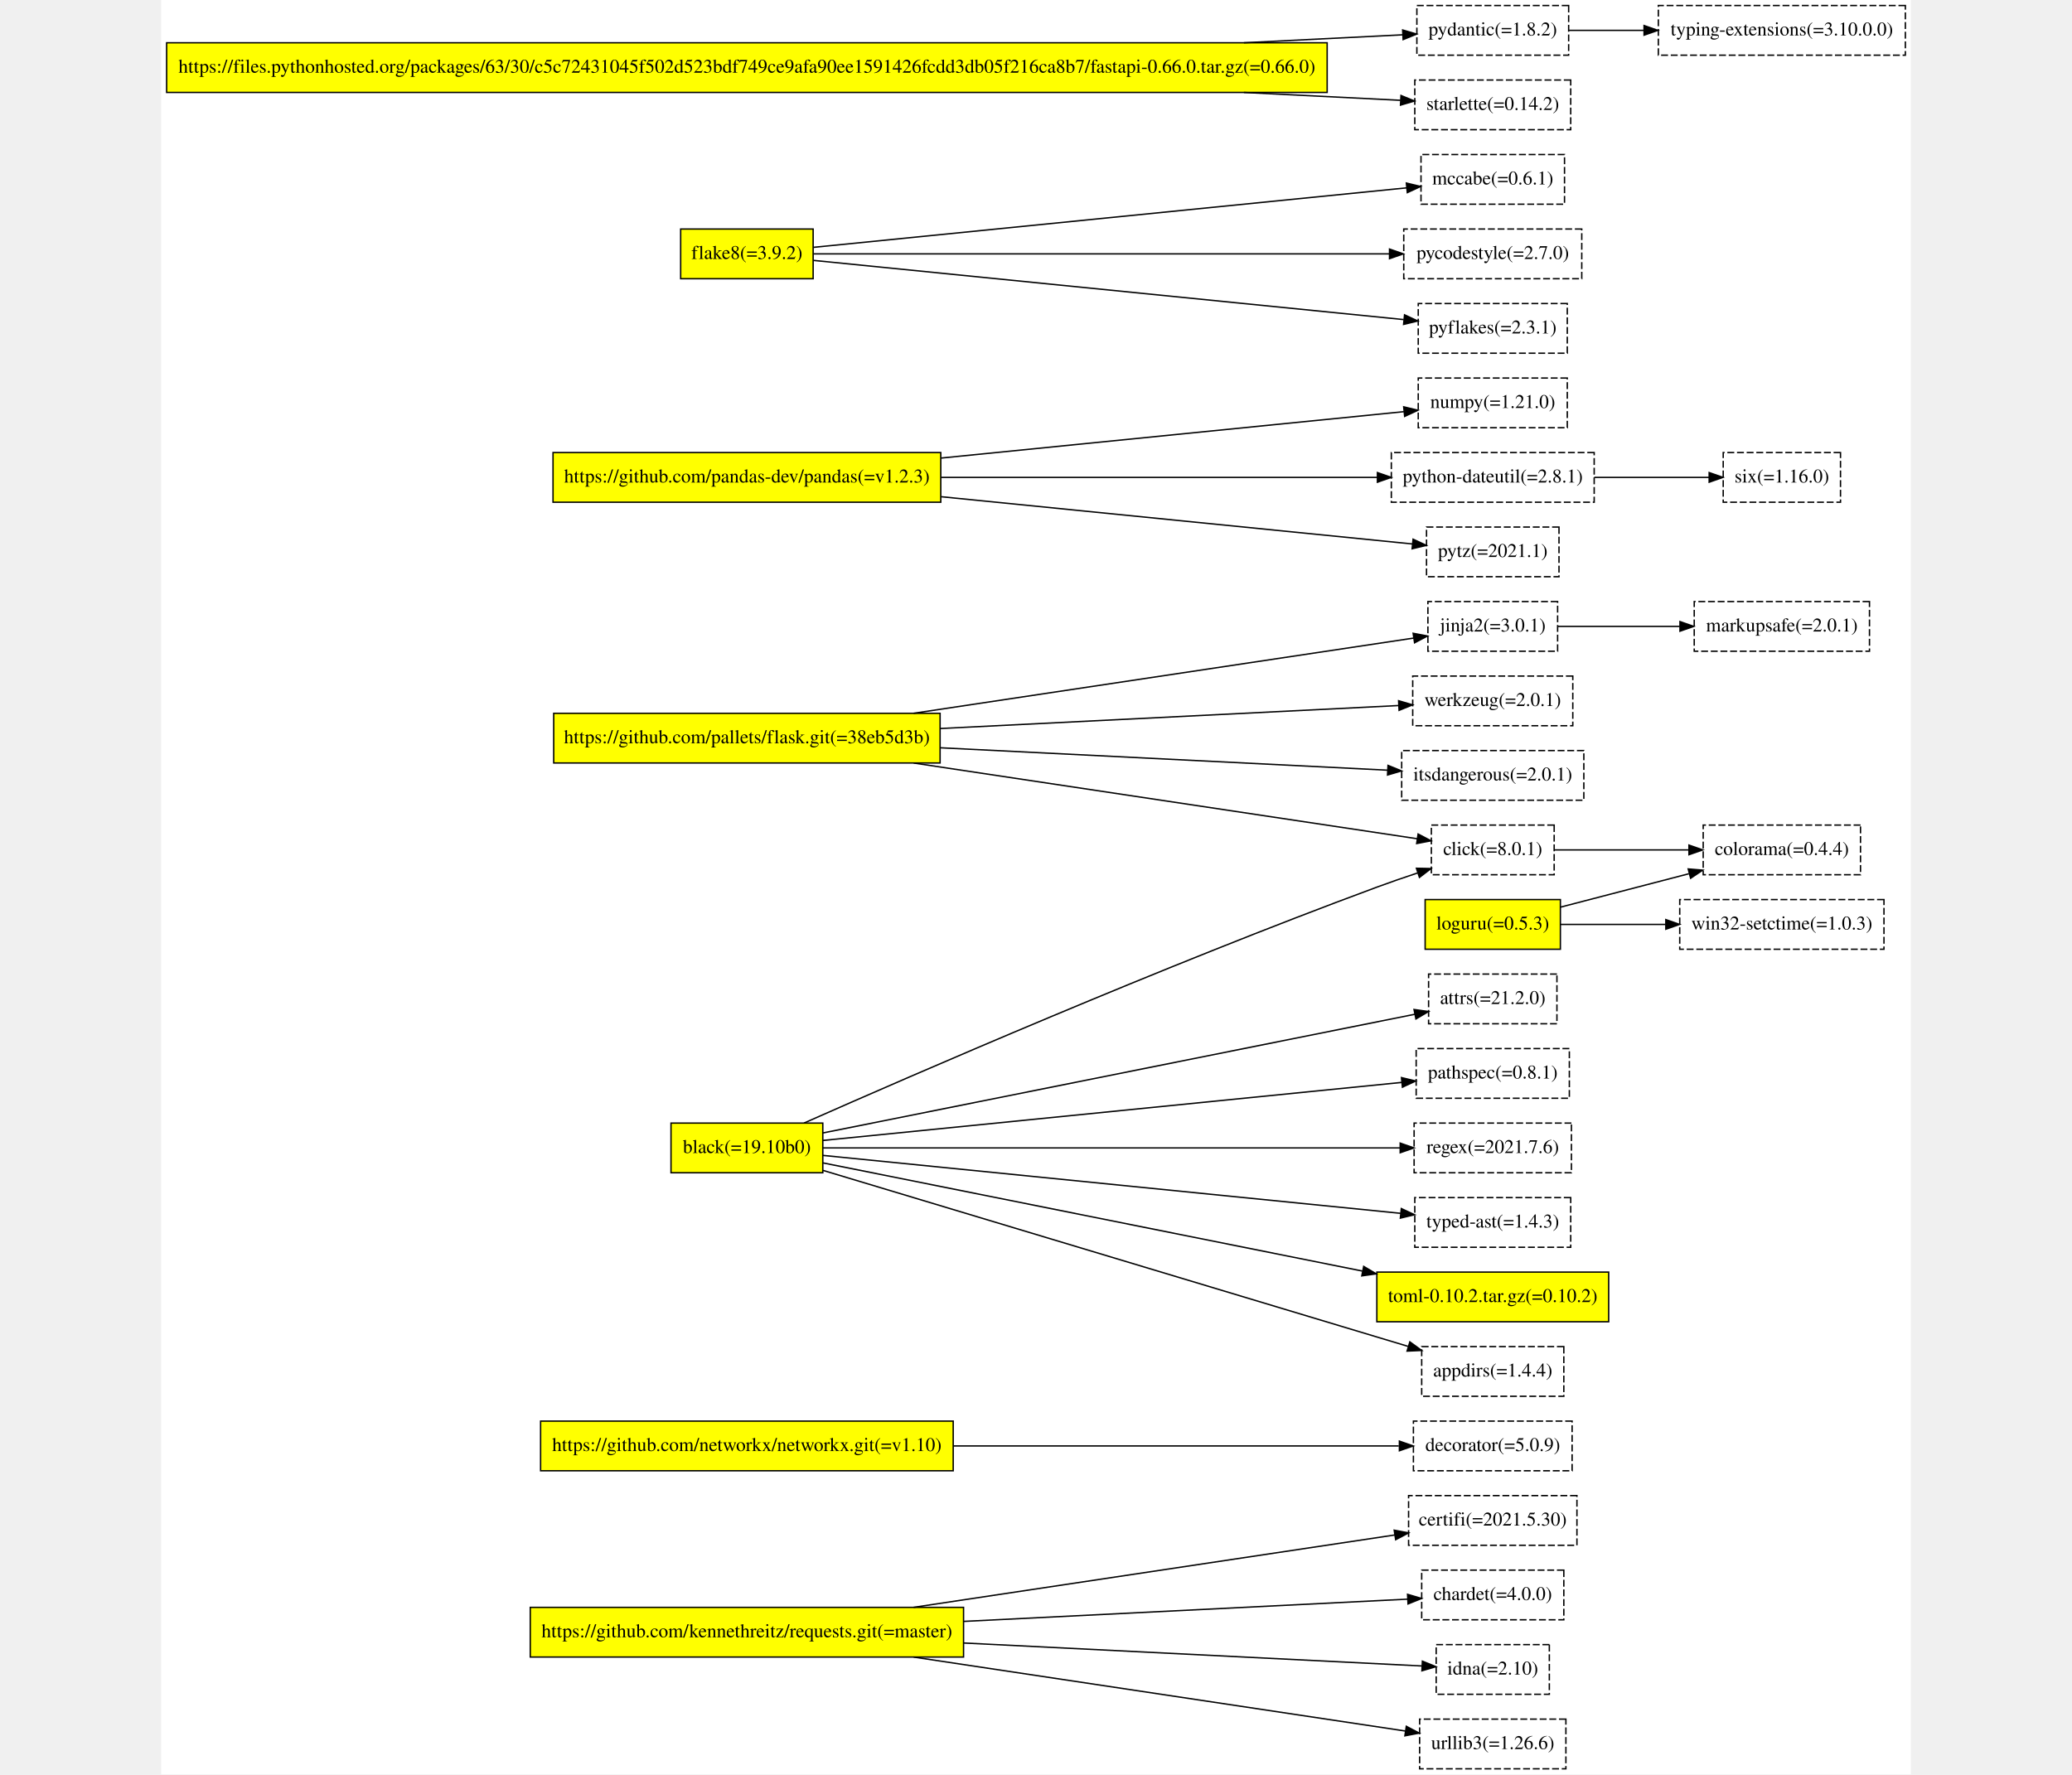
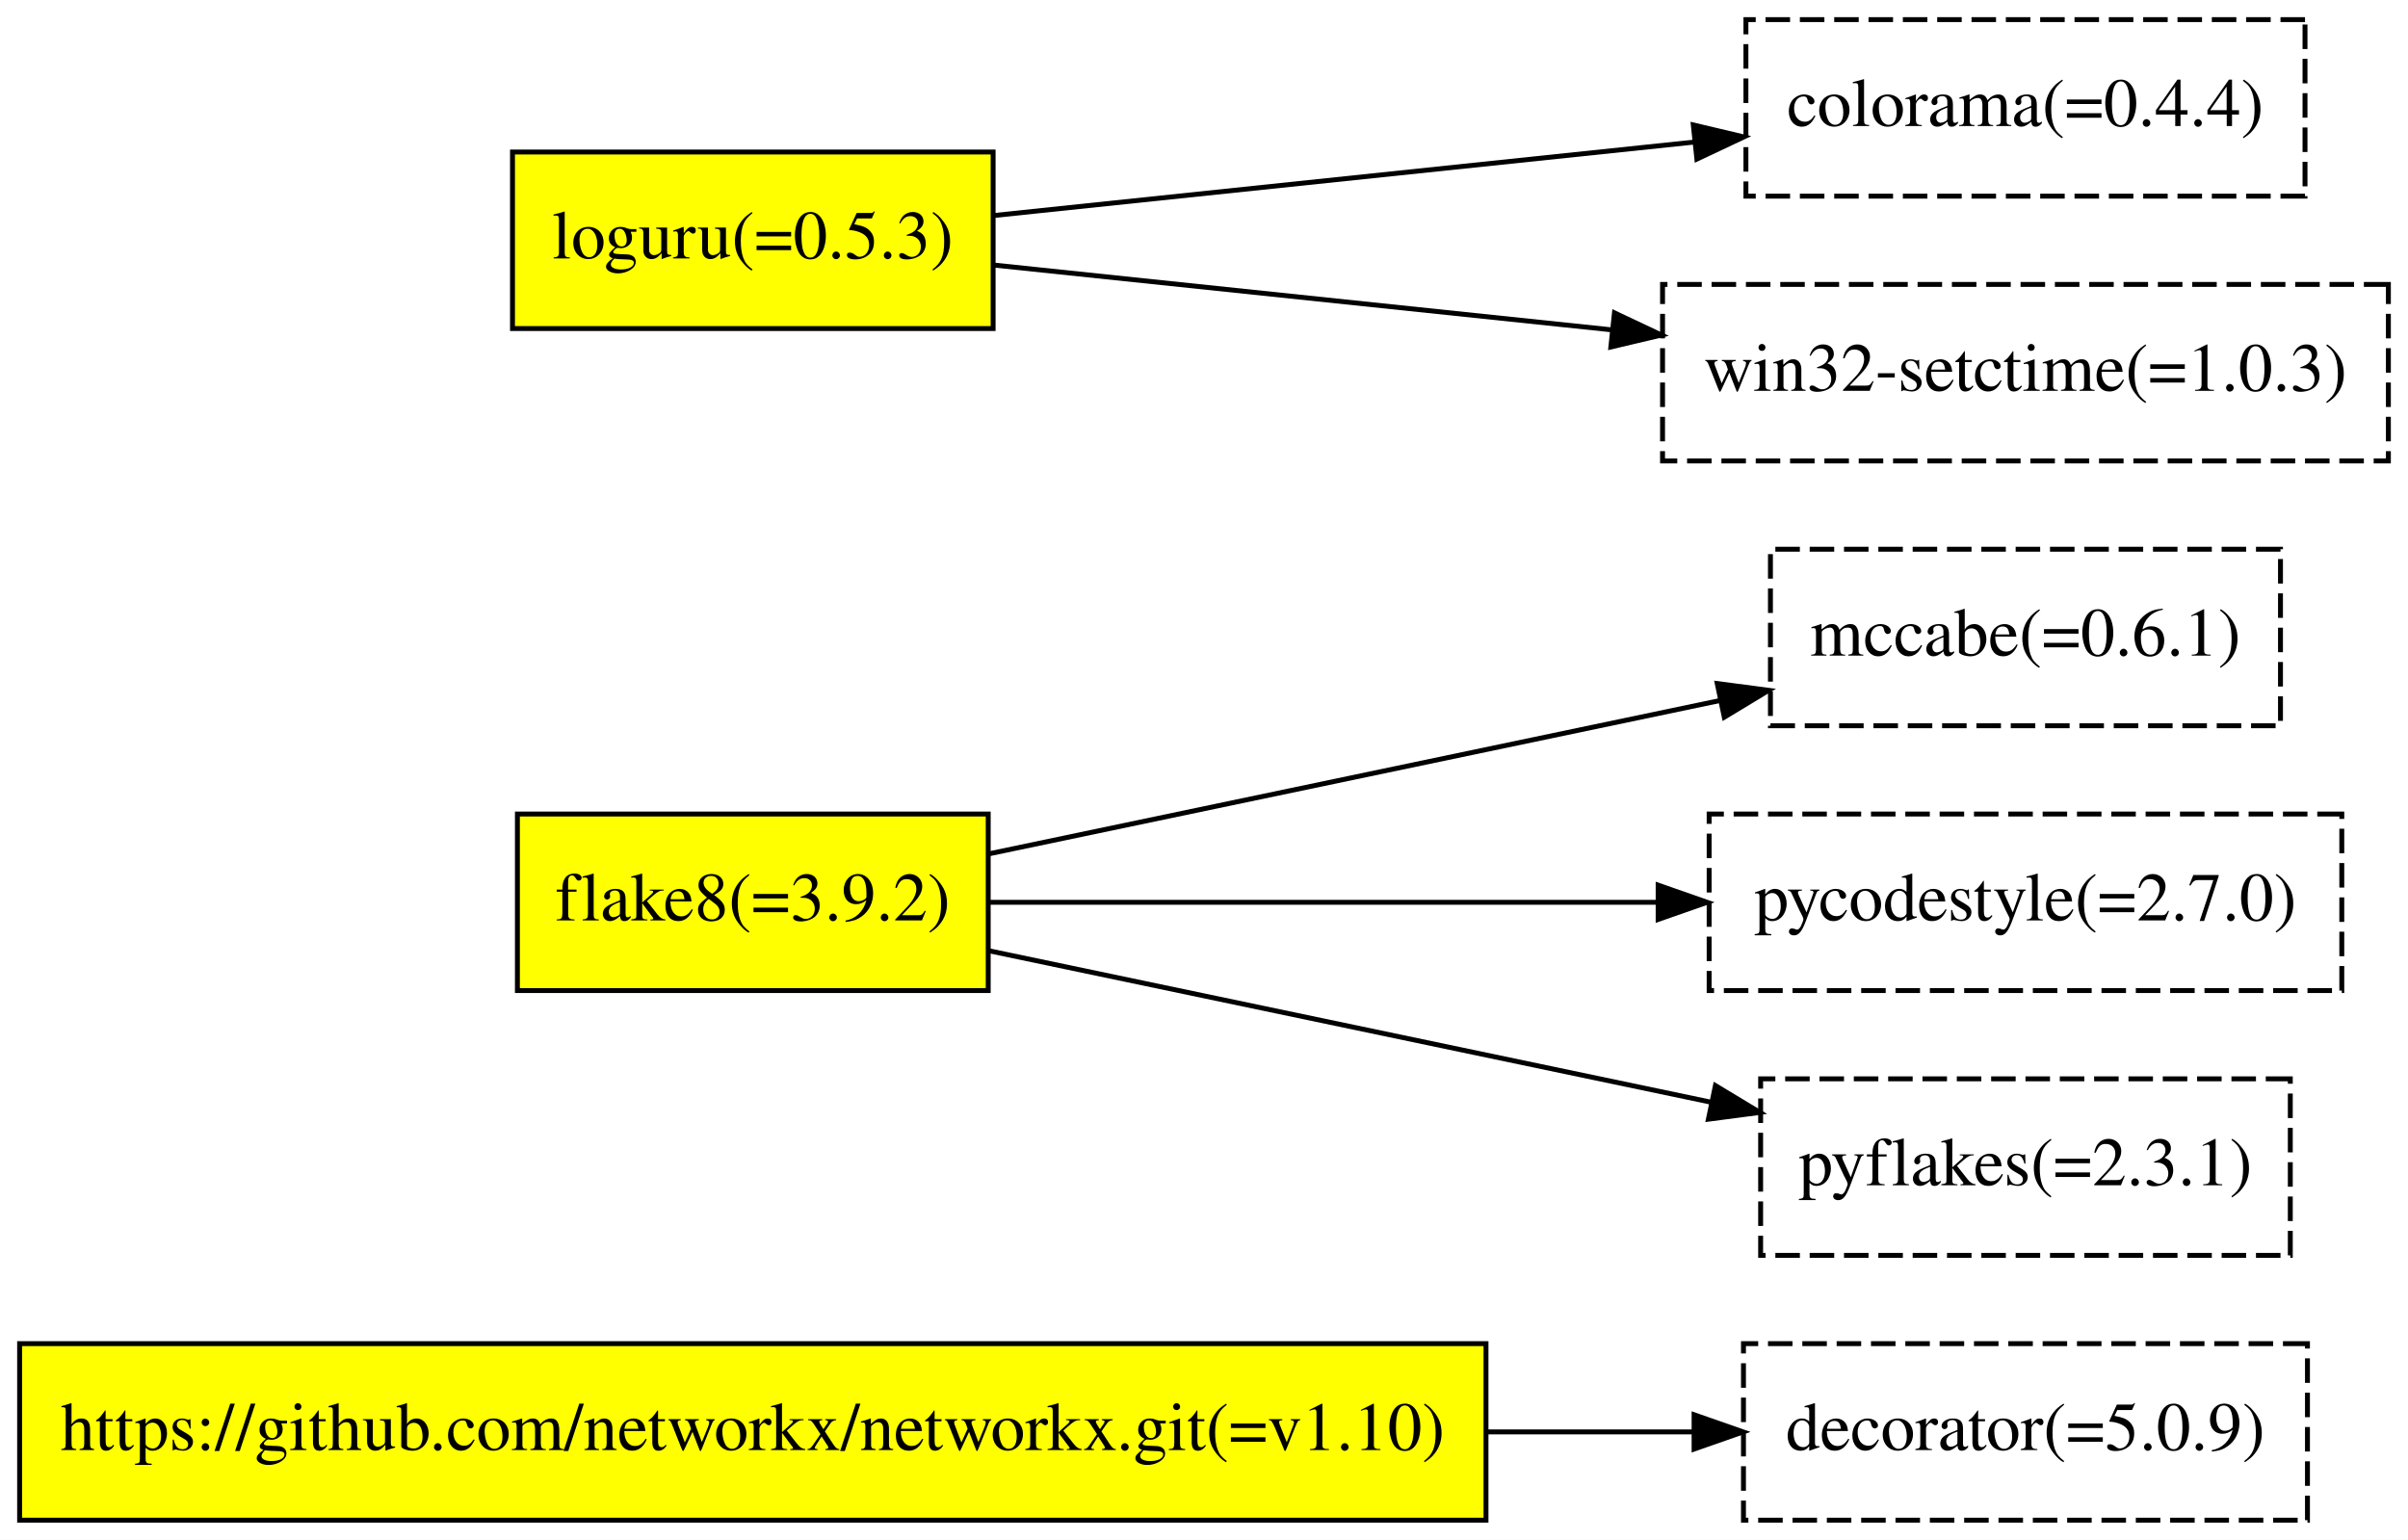
- <svg xmlns="http://www.w3.org/2000/svg" width="1268pt" height="1086pt" viewBox="0.00 0.00 1268.00 1286.00">
-   <g id="graph0" class="graph" transform="scale(1 1) rotate(0) translate(4 1282)">
-     <polygon fill="white" stroke="transparent" points="-4,4 -4,-1282 1264,-1282 1264,4 -4,4" />
+ <svg xmlns="http://www.w3.org/2000/svg" width="491pt" height="314pt" viewBox="0.00 0.00 491.00 314.00">
+   <g id="graph0" class="graph" transform="scale(1 1) rotate(0) translate(4 310)">
+     <polygon fill="white" stroke="transparent" points="-4,4 -4,-310 487,-310 487,4 -4,4" />
    <g id="node1" class="node">
-       <polygon fill="yellow" stroke="black" points="577.5,-117 263.5,-117 263.5,-81 577.5,-81 577.5,-117" />
-       <text text-anchor="middle" x="420.5" y="-95.3" font-family="Times,serif" font-size="14.00">https://github.com/kennethreitz/requests.git(=master)</text>
+       <polygon fill="yellow" stroke="black" points="299,-36 0,-36 0,0 299,0 299,-36" />
+       <text text-anchor="middle" x="149.5" y="-14.3" font-family="Times,serif" font-size="14.00">https://github.com/networkx/networkx.git(=v1.10)</text>
    </g>
    <g id="node2" class="node">
-       <polygon fill="none" stroke="black" stroke-dasharray="5,2" points="1022,-198 900,-198 900,-162 1022,-162 1022,-198" />
-       <text text-anchor="middle" x="961" y="-176.3" font-family="Times,serif" font-size="14.00">certifi(=2021.5.30)</text>
+       <polygon fill="none" stroke="black" stroke-dasharray="5,2" points="466.5,-36 351.5,-36 351.5,0 466.5,0 466.5,-36" />
+       <text text-anchor="middle" x="409" y="-14.3" font-family="Times,serif" font-size="14.00">decorator(=5.0.9)</text>
    </g>
    <g id="edge1" class="edge">
-       <path fill="none" stroke="black" d="M541.34,-117.03C648.48,-133.14 801.78,-156.2 890.08,-169.48" />
-       <polygon fill="black" stroke="black" points="889.58,-172.95 899.99,-170.97 890.63,-166.03 889.58,-172.95" />
+       <path fill="none" stroke="black" d="M299.17,-18C313.78,-18 328.03,-18 341.16,-18" />
+       <polygon fill="black" stroke="black" points="341.43,-21.5 351.43,-18 341.43,-14.5 341.43,-21.5" />
    </g>
    <g id="node3" class="node">
-       <polygon fill="none" stroke="black" stroke-dasharray="5,2" points="1012.5,-144 909.5,-144 909.5,-108 1012.5,-108 1012.5,-144" />
-       <text text-anchor="middle" x="961" y="-122.3" font-family="Times,serif" font-size="14.00">chardet(=4.0.0)</text>
+       <polygon fill="yellow" stroke="black" points="197.5,-144 101.5,-144 101.5,-108 197.5,-108 197.5,-144" />
+       <text text-anchor="middle" x="149.5" y="-122.3" font-family="Times,serif" font-size="14.00">flake8(=3.9.2)</text>
+     </g>
+     <g id="node4" class="node">
+       <polygon fill="none" stroke="black" stroke-dasharray="5,2" points="461,-198 357,-198 357,-162 461,-162 461,-198" />
+       <text text-anchor="middle" x="409" y="-176.3" font-family="Times,serif" font-size="14.00">mccabe(=0.6.1)</text>
    </g>
    <g id="edge2" class="edge">
-       <path fill="none" stroke="black" d="M577.62,-106.83C685.07,-112.22 821.9,-119.08 899.34,-122.96" />
-       <polygon fill="black" stroke="black" points="899.25,-126.46 909.41,-123.46 899.6,-119.47 899.25,-126.46" />
+       <path fill="none" stroke="black" d="M197.73,-135.9C239.57,-144.68 300.94,-157.55 346.58,-167.12" />
+       <polygon fill="black" stroke="black" points="346.15,-170.61 356.65,-169.23 347.59,-163.75 346.15,-170.61" />
    </g>
-     <g id="node4" class="node">
-       <polygon fill="none" stroke="black" stroke-dasharray="5,2" points="1002,-90 920,-90 920,-54 1002,-54 1002,-90" />
-       <text text-anchor="middle" x="961" y="-68.3" font-family="Times,serif" font-size="14.00">idna(=2.10)</text>
+     <g id="node5" class="node">
+       <polygon fill="none" stroke="black" stroke-dasharray="5,2" points="473.5,-144 344.5,-144 344.5,-108 473.5,-108 473.5,-144" />
+       <text text-anchor="middle" x="409" y="-122.3" font-family="Times,serif" font-size="14.00">pycodestyle(=2.7.0)</text>
    </g>
    <g id="edge3" class="edge">
-       <path fill="none" stroke="black" d="M577.62,-91.17C690.04,-85.54 834.62,-78.29 909.7,-74.52" />
-       <polygon fill="black" stroke="black" points="910.01,-78.01 919.83,-74.01 909.66,-71.02 910.01,-78.01" />
+       <path fill="none" stroke="black" d="M197.73,-126C235.85,-126 290.17,-126 334.04,-126" />
+       <polygon fill="black" stroke="black" points="334.1,-129.5 344.1,-126 334.1,-122.5 334.1,-129.5" />
    </g>
-     <g id="node5" class="node">
-       <polygon fill="none" stroke="black" stroke-dasharray="5,2" points="1014,-36 908,-36 908,0 1014,0 1014,-36" />
-       <text text-anchor="middle" x="961" y="-14.3" font-family="Times,serif" font-size="14.00">urllib3(=1.26.6)</text>
+     <g id="node6" class="node">
+       <polygon fill="none" stroke="black" stroke-dasharray="5,2" points="463,-90 355,-90 355,-54 463,-54 463,-90" />
+       <text text-anchor="middle" x="409" y="-68.3" font-family="Times,serif" font-size="14.00">pyflakes(=2.3.1)</text>
    </g>
    <g id="edge4" class="edge">
-       <path fill="none" stroke="black" d="M541.34,-80.97C651.65,-64.38 810.9,-40.43 897.75,-27.36" />
-       <polygon fill="black" stroke="black" points="898.35,-30.81 907.72,-25.86 897.31,-23.89 898.35,-30.81" />
-     </g>
-     <g id="node6" class="node">
-       <polygon fill="yellow" stroke="black" points="570,-252 271,-252 271,-216 570,-216 570,-252" />
-       <text text-anchor="middle" x="420.5" y="-230.3" font-family="Times,serif" font-size="14.00">https://github.com/networkx/networkx.git(=v1.10)</text>
+       <path fill="none" stroke="black" d="M197.73,-116.1C239.03,-107.43 299.35,-94.78 344.81,-85.25" />
+       <polygon fill="black" stroke="black" points="345.78,-88.62 354.85,-83.15 344.35,-81.77 345.78,-88.62" />
    </g>
    <g id="node7" class="node">
-       <polygon fill="none" stroke="black" stroke-dasharray="5,2" points="1018.5,-252 903.5,-252 903.5,-216 1018.5,-216 1018.5,-252" />
-       <text text-anchor="middle" x="961" y="-230.3" font-family="Times,serif" font-size="14.00">decorator(=5.0.9)</text>
+       <polygon fill="yellow" stroke="black" points="198.5,-279 100.5,-279 100.5,-243 198.5,-243 198.5,-279" />
+       <text text-anchor="middle" x="149.5" y="-257.3" font-family="Times,serif" font-size="14.00">loguru(=0.5.3)</text>
+     </g>
+     <g id="node8" class="node">
+       <polygon fill="none" stroke="black" stroke-dasharray="5,2" points="466,-306 352,-306 352,-270 466,-270 466,-306" />
+       <text text-anchor="middle" x="409" y="-284.3" font-family="Times,serif" font-size="14.00">colorama(=0.4.4)</text>
    </g>
    <g id="edge5" class="edge">
-       <path fill="none" stroke="black" d="M570.07,-234C675.69,-234 812.55,-234 892.87,-234" />
-       <polygon fill="black" stroke="black" points="893.34,-237.5 903.34,-234 893.34,-230.5 893.34,-237.5" />
-     </g>
-     <g id="node8" class="node">
-       <polygon fill="yellow" stroke="black" points="560.5,-765 280.5,-765 280.5,-729 560.5,-729 560.5,-765" />
-       <text text-anchor="middle" x="420.5" y="-743.3" font-family="Times,serif" font-size="14.00">https://github.com/pallets/flask.git(=38eb5d3b)</text>
+       <path fill="none" stroke="black" d="M198.63,-266.05C238.88,-270.27 296.7,-276.33 341.39,-281.02" />
+       <polygon fill="black" stroke="black" points="341.27,-284.52 351.58,-282.08 342,-277.56 341.27,-284.52" />
    </g>
    <g id="node9" class="node">
-       <polygon fill="none" stroke="black" stroke-dasharray="5,2" points="1005.5,-684 916.5,-684 916.5,-648 1005.5,-648 1005.5,-684" />
-       <text text-anchor="middle" x="961" y="-662.3" font-family="Times,serif" font-size="14.00">click(=8.0.1)</text>
+       <polygon fill="none" stroke="black" stroke-dasharray="5,2" points="483,-252 335,-252 335,-216 483,-216 483,-252" />
+       <text text-anchor="middle" x="409" y="-230.3" font-family="Times,serif" font-size="14.00">win32-setctime(=1.0.3)</text>
    </g>
    <g id="edge6" class="edge">
-       <path fill="none" stroke="black" d="M541.34,-728.97C655.41,-711.82 821.81,-686.79 906.37,-674.07" />
-       <polygon fill="black" stroke="black" points="906.9,-677.53 916.27,-672.58 905.86,-670.6 906.9,-677.53" />
-     </g>
-     <g id="node11" class="node">
-       <polygon fill="none" stroke="black" stroke-dasharray="5,2" points="1027,-738 895,-738 895,-702 1027,-702 1027,-738" />
-       <text text-anchor="middle" x="961" y="-716.3" font-family="Times,serif" font-size="14.00">itsdangerous(=2.0.1)</text>
-     </g>
-     <g id="edge7" class="edge">
-       <path fill="none" stroke="black" d="M560.53,-740.03C663.88,-734.85 800.96,-727.97 884.71,-723.78" />
-       <polygon fill="black" stroke="black" points="885.09,-727.26 894.9,-723.26 884.74,-720.27 885.09,-727.26" />
-     </g>
-     <g id="node12" class="node">
-       <polygon fill="none" stroke="black" stroke-dasharray="5,2" points="1008,-846 914,-846 914,-810 1008,-810 1008,-846" />
-       <text text-anchor="middle" x="961" y="-824.3" font-family="Times,serif" font-size="14.00">jinja2(=3.0.1)</text>
-     </g>
-     <g id="edge8" class="edge">
-       <path fill="none" stroke="black" d="M541.34,-765.03C654.22,-782 818.34,-806.69 903.69,-819.53" />
-       <polygon fill="black" stroke="black" points="903.29,-823.01 913.7,-821.04 904.34,-816.09 903.29,-823.01" />
-     </g>
-     <g id="node14" class="node">
-       <polygon fill="none" stroke="black" stroke-dasharray="5,2" points="1019,-792 903,-792 903,-756 1019,-756 1019,-792" />
-       <text text-anchor="middle" x="961" y="-770.3" font-family="Times,serif" font-size="14.00">werkzeug(=2.0.1)</text>
-     </g>
-     <g id="edge9" class="edge">
-       <path fill="none" stroke="black" d="M560.53,-753.97C667.32,-759.33 810.13,-766.49 892.89,-770.64" />
-       <polygon fill="black" stroke="black" points="892.76,-774.13 902.92,-771.14 893.11,-767.14 892.76,-774.13" />
-     </g>
-     <g id="node10" class="node">
-       <polygon fill="none" stroke="black" stroke-dasharray="5,2" points="1227.5,-684 1113.5,-684 1113.5,-648 1227.5,-648 1227.5,-684" />
-       <text text-anchor="middle" x="1170.5" y="-662.3" font-family="Times,serif" font-size="14.00">colorama(=0.4.4)</text>
-     </g>
-     <g id="edge10" class="edge">
-       <path fill="none" stroke="black" d="M1005.75,-666C1033.97,-666 1071.21,-666 1103.04,-666" />
-       <polygon fill="black" stroke="black" points="1103.17,-669.5 1113.17,-666 1103.17,-662.5 1103.17,-669.5" />
-     </g>
-     <g id="node13" class="node">
-       <polygon fill="none" stroke="black" stroke-dasharray="5,2" points="1234,-846 1107,-846 1107,-810 1234,-810 1234,-846" />
-       <text text-anchor="middle" x="1170.5" y="-824.3" font-family="Times,serif" font-size="14.00">markupsafe(=2.0.1)</text>
-     </g>
-     <g id="edge11" class="edge">
-       <path fill="none" stroke="black" d="M1008.05,-828C1034,-828 1067.02,-828 1096.43,-828" />
-       <polygon fill="black" stroke="black" points="1096.66,-831.5 1106.66,-828 1096.66,-824.5 1096.66,-831.5" />
-     </g>
-     <g id="node15" class="node">
-       <polygon fill="yellow" stroke="black" points="561,-954 280,-954 280,-918 561,-918 561,-954" />
-       <text text-anchor="middle" x="420.5" y="-932.3" font-family="Times,serif" font-size="14.00">https://github.com/pandas-dev/pandas(=v1.2.3)</text>
-     </g>
-     <g id="node16" class="node">
-       <polygon fill="none" stroke="black" stroke-dasharray="5,2" points="1015,-1008 907,-1008 907,-972 1015,-972 1015,-1008" />
-       <text text-anchor="middle" x="961" y="-986.3" font-family="Times,serif" font-size="14.00">numpy(=1.21.0)</text>
-     </g>
-     <g id="edge12" class="edge">
-       <path fill="none" stroke="black" d="M561.23,-950.01C669.56,-960.88 814.62,-975.42 896.59,-983.64" />
-       <polygon fill="black" stroke="black" points="896.45,-987.15 906.75,-984.66 897.15,-980.18 896.45,-987.15" />
-     </g>
-     <g id="node17" class="node">
-       <polygon fill="none" stroke="black" stroke-dasharray="5,2" points="1034.5,-954 887.5,-954 887.5,-918 1034.5,-918 1034.5,-954" />
-       <text text-anchor="middle" x="961" y="-932.3" font-family="Times,serif" font-size="14.00">python-dateutil(=2.8.1)</text>
-     </g>
-     <g id="edge13" class="edge">
-       <path fill="none" stroke="black" d="M561.23,-936C661.55,-936 793.36,-936 877.4,-936" />
-       <polygon fill="black" stroke="black" points="877.41,-939.5 887.41,-936 877.41,-932.5 877.41,-939.5" />
-     </g>
-     <g id="node19" class="node">
-       <polygon fill="none" stroke="black" stroke-dasharray="5,2" points="1009,-900 913,-900 913,-864 1009,-864 1009,-900" />
-       <text text-anchor="middle" x="961" y="-878.3" font-family="Times,serif" font-size="14.00">pytz(=2021.1)</text>
-     </g>
-     <g id="edge14" class="edge">
-       <path fill="none" stroke="black" d="M561.23,-921.99C672.4,-910.84 822.25,-895.81 902.9,-887.73" />
-       <polygon fill="black" stroke="black" points="903.26,-891.21 912.86,-886.73 902.56,-884.24 903.26,-891.21" />
-     </g>
-     <g id="node18" class="node">
-       <polygon fill="none" stroke="black" stroke-dasharray="5,2" points="1213,-954 1128,-954 1128,-918 1213,-918 1213,-954" />
-       <text text-anchor="middle" x="1170.5" y="-932.3" font-family="Times,serif" font-size="14.00">six(=1.16.0)</text>
-     </g>
-     <g id="edge15" class="edge">
-       <path fill="none" stroke="black" d="M1034.57,-936C1062,-936 1092.63,-936 1117.76,-936" />
-       <polygon fill="black" stroke="black" points="1117.82,-939.5 1127.82,-936 1117.82,-932.5 1117.82,-939.5" />
-     </g>
-     <g id="node20" class="node">
-       <polygon fill="yellow" stroke="black" points="475.5,-468 365.5,-468 365.5,-432 475.5,-432 475.5,-468" />
-       <text text-anchor="middle" x="420.5" y="-446.3" font-family="Times,serif" font-size="14.00">black(=19.10b0)</text>
-     </g>
-     <g id="edge16" class="edge">
-       <path fill="none" stroke="black" d="M461.9,-468.03C540.88,-502.99 721.6,-581.58 877,-639 886.49,-642.51 896.67,-646.02 906.54,-649.3" />
-       <polygon fill="black" stroke="black" points="905.68,-652.7 916.27,-652.49 907.86,-646.05 905.68,-652.7" />
-     </g>
-     <g id="node21" class="node">
-       <polygon fill="none" stroke="black" stroke-dasharray="5,2" points="1012.5,-306 909.5,-306 909.5,-270 1012.5,-270 1012.5,-306" />
-       <text text-anchor="middle" x="961" y="-284.3" font-family="Times,serif" font-size="14.00">appdirs(=1.4.4)</text>
-     </g>
-     <g id="edge17" class="edge">
-       <path fill="none" stroke="black" d="M475.6,-433.73C576.75,-403.29 793.85,-337.99 899.61,-306.17" />
-       <polygon fill="black" stroke="black" points="900.92,-309.43 909.49,-303.2 898.9,-302.73 900.92,-309.43" />
-     </g>
-     <g id="node22" class="node">
-       <polygon fill="none" stroke="black" stroke-dasharray="5,2" points="1007.5,-576 914.5,-576 914.5,-540 1007.5,-540 1007.5,-576" />
-       <text text-anchor="middle" x="961" y="-554.3" font-family="Times,serif" font-size="14.00">attrs(=21.2.0)</text>
-     </g>
-     <g id="edge18" class="edge">
-       <path fill="none" stroke="black" d="M475.6,-460.85C578.33,-481.45 800.64,-526.04 904.47,-546.86" />
-       <polygon fill="black" stroke="black" points="903.94,-550.33 914.44,-548.86 905.32,-543.46 903.94,-550.33" />
-     </g>
-     <g id="node23" class="node">
-       <polygon fill="none" stroke="black" stroke-dasharray="5,2" points="1016.5,-522 905.5,-522 905.5,-486 1016.5,-486 1016.5,-522" />
-       <text text-anchor="middle" x="961" y="-500.3" font-family="Times,serif" font-size="14.00">pathspec(=0.8.1)</text>
-     </g>
-     <g id="edge19" class="edge">
-       <path fill="none" stroke="black" d="M475.6,-455.42C575.33,-465.43 787.77,-486.73 895.08,-497.49" />
-       <polygon fill="black" stroke="black" points="894.84,-500.98 905.13,-498.5 895.53,-494.02 894.84,-500.98" />
-     </g>
-     <g id="node24" class="node">
-       <polygon fill="none" stroke="black" stroke-dasharray="5,2" points="1018,-468 904,-468 904,-432 1018,-432 1018,-468" />
-       <text text-anchor="middle" x="961" y="-446.3" font-family="Times,serif" font-size="14.00">regex(=2021.7.6)</text>
-     </g>
-     <g id="edge20" class="edge">
-       <path fill="none" stroke="black" d="M475.6,-450C574.94,-450 786.12,-450 893.83,-450" />
-       <polygon fill="black" stroke="black" points="893.92,-453.5 903.92,-450 893.92,-446.5 893.92,-453.5" />
-     </g>
-     <g id="node25" class="node">
-       <polygon fill="none" stroke="black" stroke-dasharray="5,2" points="1017.5,-414 904.5,-414 904.5,-378 1017.5,-378 1017.5,-414" />
-       <text text-anchor="middle" x="961" y="-392.3" font-family="Times,serif" font-size="14.00">typed-ast(=1.4.3)</text>
-     </g>
-     <g id="edge21" class="edge">
-       <path fill="none" stroke="black" d="M475.6,-444.58C575.07,-434.6 786.67,-413.38 894.25,-402.59" />
-       <polygon fill="black" stroke="black" points="894.73,-406.06 904.33,-401.58 894.03,-399.1 894.73,-406.06" />
-     </g>
-     <g id="node26" class="node">
-       <polygon fill="yellow" stroke="black" points="1045,-360 877,-360 877,-324 1045,-324 1045,-360" />
-       <text text-anchor="middle" x="961" y="-338.3" font-family="Times,serif" font-size="14.00">toml-0.10.2.tar.gz(=0.10.2)</text>
-     </g>
-     <g id="edge22" class="edge">
-       <path fill="none" stroke="black" d="M475.6,-439.15C567.12,-420.8 753.54,-383.41 866.56,-360.74" />
-       <polygon fill="black" stroke="black" points="867.47,-364.13 876.58,-358.73 866.09,-357.26 867.47,-364.13" />
-     </g>
-     <g id="node27" class="node">
-       <polygon fill="yellow" stroke="black" points="468.5,-1116 372.5,-1116 372.5,-1080 468.5,-1080 468.5,-1116" />
-       <text text-anchor="middle" x="420.5" y="-1094.3" font-family="Times,serif" font-size="14.00">flake8(=3.9.2)</text>
-     </g>
-     <g id="node28" class="node">
-       <polygon fill="none" stroke="black" stroke-dasharray="5,2" points="1013,-1170 909,-1170 909,-1134 1013,-1134 1013,-1170" />
-       <text text-anchor="middle" x="961" y="-1148.3" font-family="Times,serif" font-size="14.00">mccabe(=0.6.1)</text>
-     </g>
-     <g id="edge23" class="edge">
-       <path fill="none" stroke="black" d="M468.82,-1102.74C566.4,-1112.53 789.94,-1134.95 898.54,-1145.84" />
-       <polygon fill="black" stroke="black" points="898.38,-1149.34 908.68,-1146.85 899.08,-1142.37 898.38,-1149.34" />
-     </g>
-     <g id="node29" class="node">
-       <polygon fill="none" stroke="black" stroke-dasharray="5,2" points="1025.5,-1116 896.5,-1116 896.5,-1080 1025.5,-1080 1025.5,-1116" />
-       <text text-anchor="middle" x="961" y="-1094.3" font-family="Times,serif" font-size="14.00">pycodestyle(=2.7.0)</text>
-     </g>
-     <g id="edge24" class="edge">
-       <path fill="none" stroke="black" d="M468.82,-1098C562.77,-1098 773.47,-1098 885.94,-1098" />
-       <polygon fill="black" stroke="black" points="886.18,-1101.5 896.18,-1098 886.18,-1094.5 886.18,-1101.5" />
-     </g>
-     <g id="node30" class="node">
-       <polygon fill="none" stroke="black" stroke-dasharray="5,2" points="1015,-1062 907,-1062 907,-1026 1015,-1026 1015,-1062" />
-       <text text-anchor="middle" x="961" y="-1040.3" font-family="Times,serif" font-size="14.00">pyflakes(=2.3.1)</text>
-     </g>
-     <g id="edge25" class="edge">
-       <path fill="none" stroke="black" d="M468.82,-1093.26C565.78,-1083.53 787.1,-1061.34 896.45,-1050.37" />
-       <polygon fill="black" stroke="black" points="897.07,-1053.83 906.67,-1049.35 896.38,-1046.86 897.07,-1053.83" />
-     </g>
-     <g id="node31" class="node">
-       <polygon fill="yellow" stroke="black" points="1010,-630 912,-630 912,-594 1010,-594 1010,-630" />
-       <text text-anchor="middle" x="961" y="-608.3" font-family="Times,serif" font-size="14.00">loguru(=0.5.3)</text>
-     </g>
-     <g id="edge26" class="edge">
-       <path fill="none" stroke="black" d="M1010.13,-624.52C1037.77,-631.72 1072.89,-640.86 1103.13,-648.73" />
-       <polygon fill="black" stroke="black" points="1102.62,-652.21 1113.18,-651.34 1104.38,-645.44 1102.62,-652.21" />
-     </g>
-     <g id="node32" class="node">
-       <polygon fill="none" stroke="black" stroke-dasharray="5,2" points="1244.5,-630 1096.5,-630 1096.5,-594 1244.5,-594 1244.5,-630" />
-       <text text-anchor="middle" x="1170.5" y="-608.3" font-family="Times,serif" font-size="14.00">win32-setctime(=1.0.3)</text>
-     </g>
-     <g id="edge27" class="edge">
-       <path fill="none" stroke="black" d="M1010.13,-612C1032.74,-612 1060.37,-612 1086.23,-612" />
-       <polygon fill="black" stroke="black" points="1086.42,-615.5 1096.42,-612 1086.42,-608.5 1086.42,-615.5" />
-     </g>
-     <g id="node33" class="node">
-       <polygon fill="yellow" stroke="black" points="841,-1251 0,-1251 0,-1215 841,-1215 841,-1251" />
-       <text text-anchor="middle" x="420.5" y="-1229.3" font-family="Times,serif" font-size="14.00">https://files.pythonhosted.org/packages/63/30/c5c72431045f502d523bdf749ce9afa90ee1591426fcdd3db05f216ca8b7/fastapi-0.66.0.tar.gz(=0.66.0)</text>
-     </g>
-     <g id="node34" class="node">
-       <polygon fill="none" stroke="black" stroke-dasharray="5,2" points="1016,-1278 906,-1278 906,-1242 1016,-1242 1016,-1278" />
-       <text text-anchor="middle" x="961" y="-1256.3" font-family="Times,serif" font-size="14.00">pydantic(=1.8.2)</text>
-     </g>
-     <g id="edge28" class="edge">
-       <path fill="none" stroke="black" d="M780.69,-1251.01C824.37,-1253.2 864.48,-1255.21 895.64,-1256.77" />
-       <polygon fill="black" stroke="black" points="895.69,-1260.28 905.85,-1257.29 896.04,-1253.29 895.69,-1260.28" />
-     </g>
-     <g id="node36" class="node">
-       <polygon fill="none" stroke="black" stroke-dasharray="5,2" points="1017.5,-1224 904.5,-1224 904.5,-1188 1017.5,-1188 1017.5,-1224" />
-       <text text-anchor="middle" x="961" y="-1202.3" font-family="Times,serif" font-size="14.00">starlette(=0.14.2)</text>
-     </g>
-     <g id="edge29" class="edge">
-       <path fill="none" stroke="black" d="M780.69,-1214.99C823.67,-1212.84 863.21,-1210.85 894.15,-1209.3" />
-       <polygon fill="black" stroke="black" points="894.49,-1212.79 904.3,-1208.79 894.14,-1205.8 894.49,-1212.79" />
-     </g>
-     <g id="node35" class="node">
-       <polygon fill="none" stroke="black" stroke-dasharray="5,2" points="1260,-1278 1081,-1278 1081,-1242 1260,-1242 1260,-1278" />
-       <text text-anchor="middle" x="1170.5" y="-1256.3" font-family="Times,serif" font-size="14.00">typing-extensions(=3.10.0.0)</text>
-     </g>
-     <g id="edge30" class="edge">
-       <path fill="none" stroke="black" d="M1016.25,-1260C1032.94,-1260 1051.87,-1260 1070.58,-1260" />
-       <polygon fill="black" stroke="black" points="1070.64,-1263.5 1080.64,-1260 1070.64,-1256.5 1070.64,-1263.5" />
+       <path fill="none" stroke="black" d="M198.63,-255.95C234,-252.24 282.95,-247.11 324.62,-242.74" />
+       <polygon fill="black" stroke="black" points="325.19,-246.2 334.77,-241.68 324.46,-239.24 325.19,-246.2" />
    </g>
  </g>
</svg>
